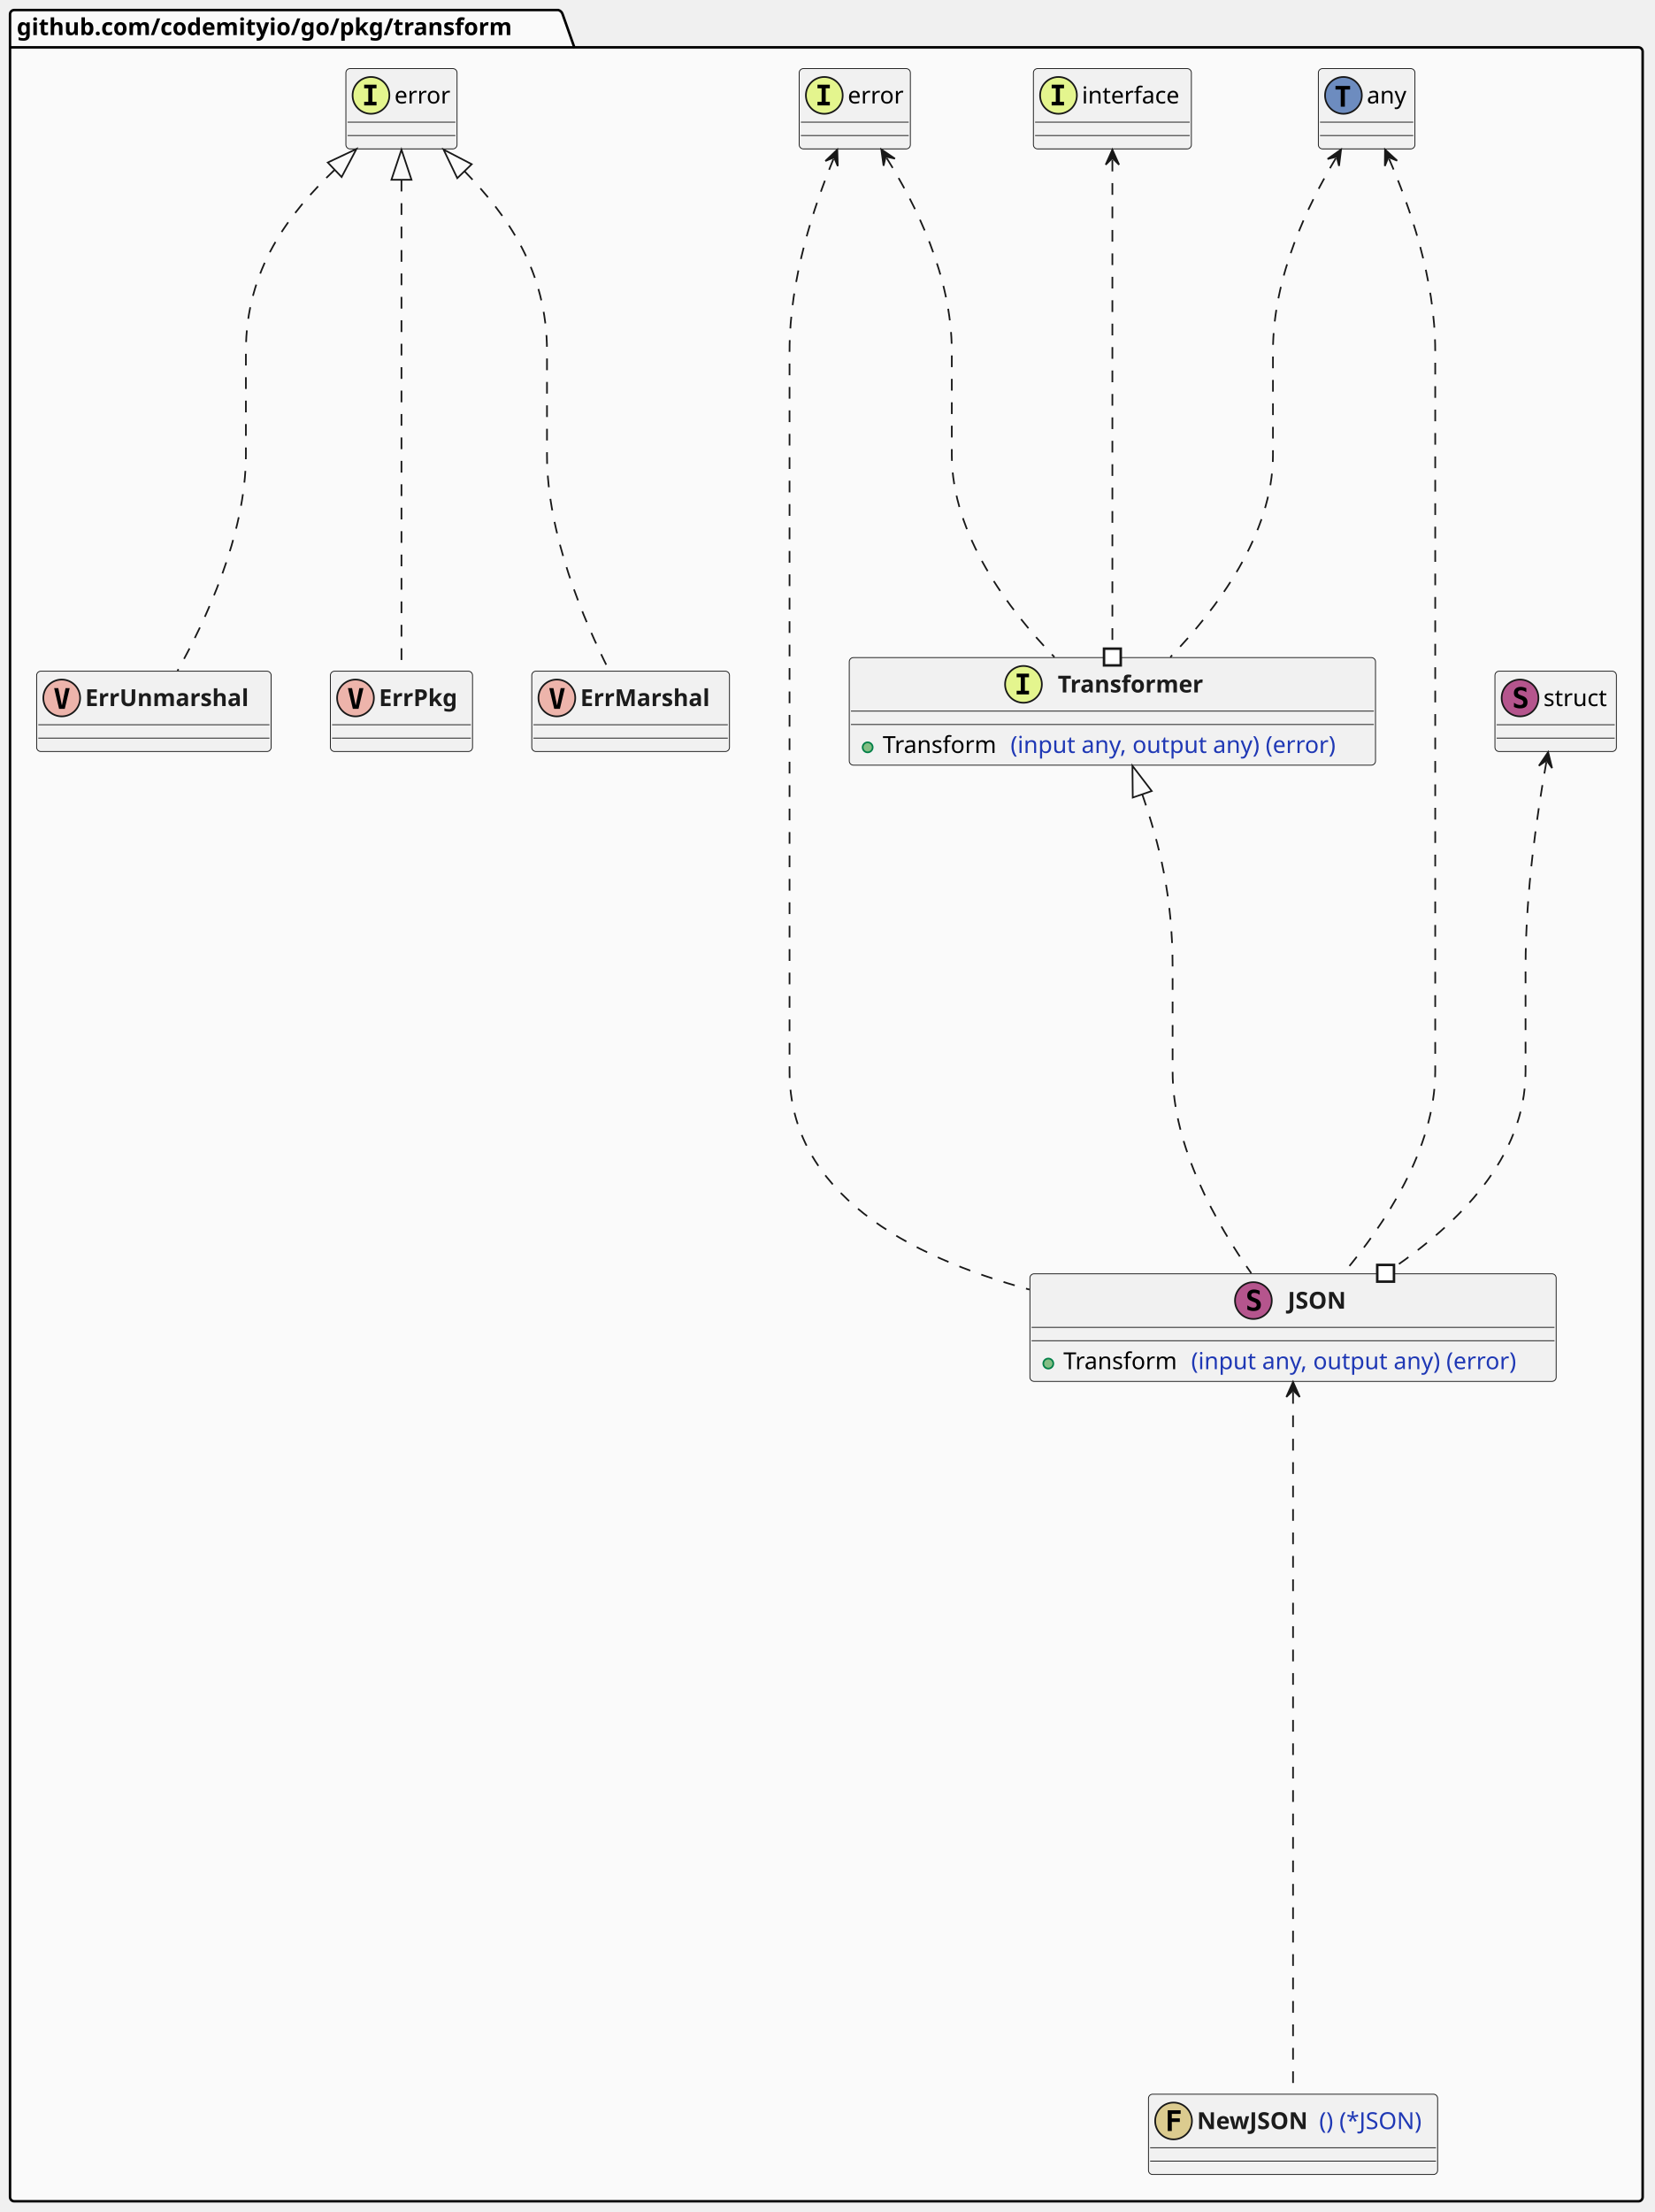
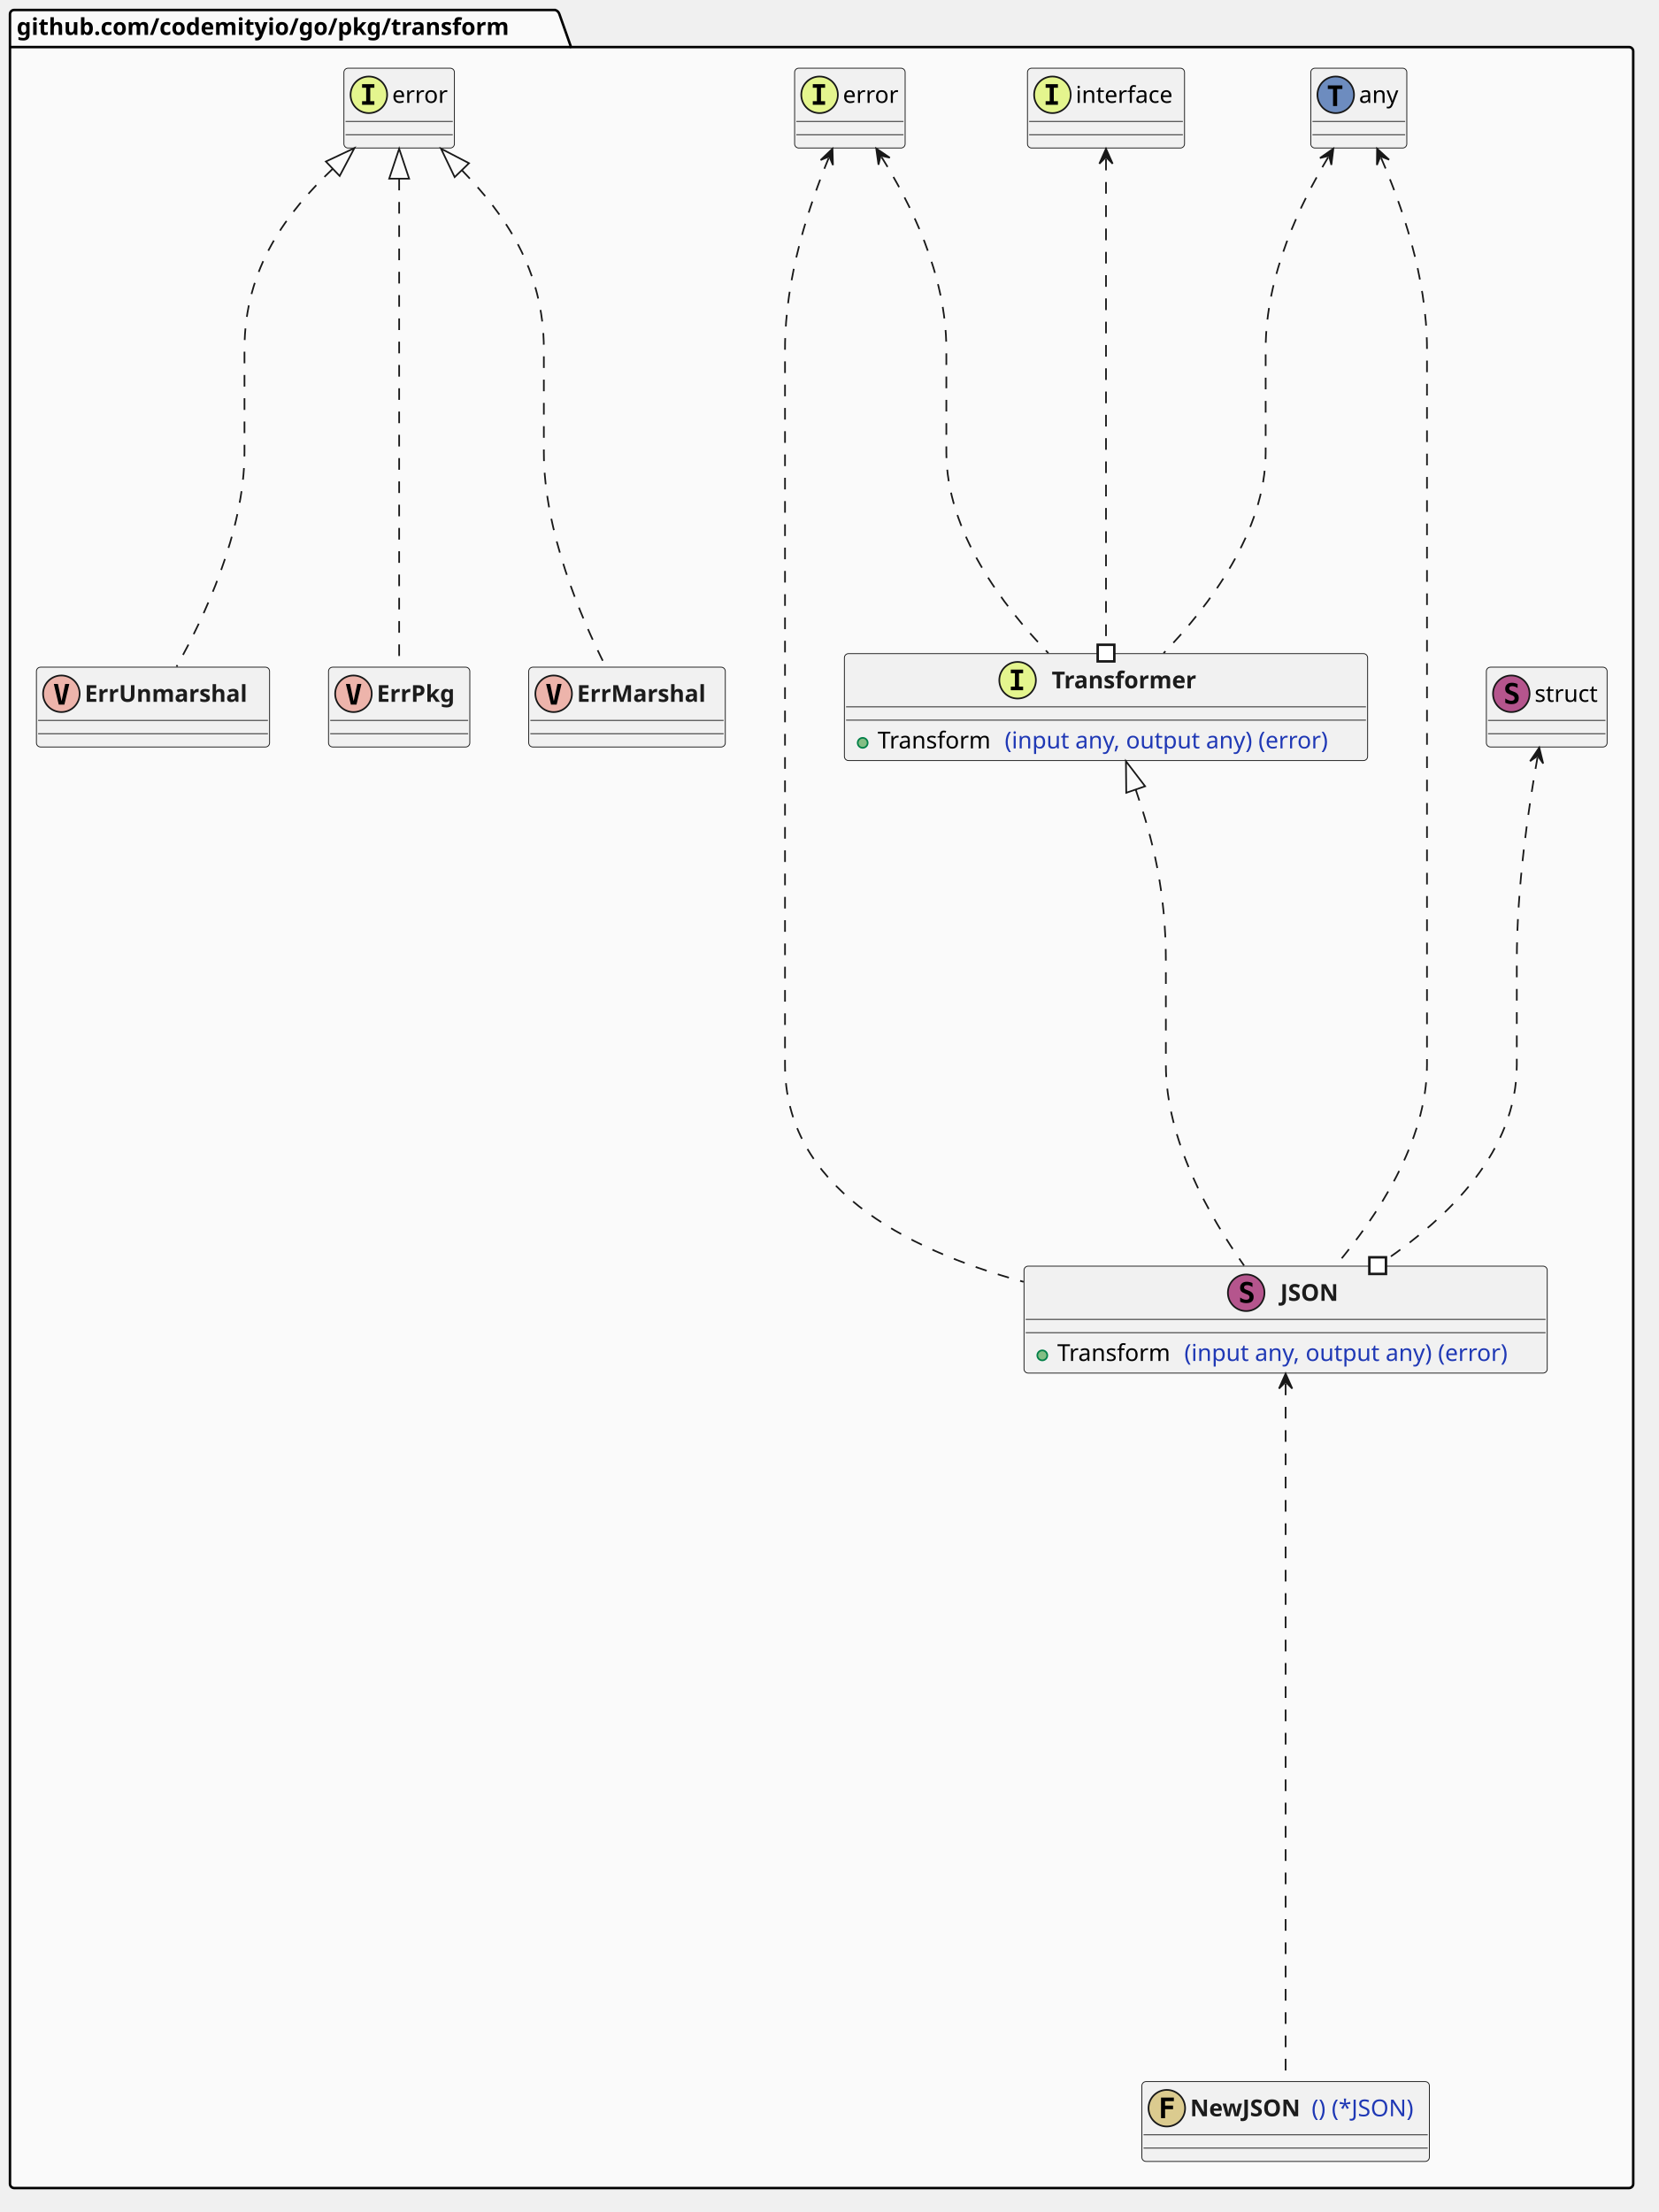
- <svg xmlns="http://www.w3.org/2000/svg" contentStyleType="text/css" data-diagram-type="CLASS" height="1322px" preserveAspectRatio="none" style="width:989px;height:1322px;background:#FFFFFF;" version="1.1" viewBox="0 0 989 1322" width="989px" zoomAndPan="magnify">
+ <svg xmlns="http://www.w3.org/2000/svg" contentStyleType="text/css" data-diagram-type="CLASS" height="1330px" preserveAspectRatio="none" style="width:997px;height:1330px;background:#FFFFFF;" version="1.1" viewBox="0 0 997 1330" width="997px" zoomAndPan="magnify">
  <defs />
  <g>
    <g class="cluster" data-qualified-name="github_com_codemityio_go_pkg_transform" data-source-line="7" id="ent0002">
      <path d="M8.5,6 L333.838,6 A3.75,3.75 0 0 1 336.338,8.5 L343.338,28.297 L979.5,28.297 A2.5,2.5 0 0 1 982,30.797 L982,1313.09 A2.5,2.5 0 0 1 979.5,1315.59 L8.5,1315.59 A2.5,2.5 0 0 1 6,1313.09 L6,8.5 A2.5,2.5 0 0 1 8.5,6" fill="#FAFAFA" style="stroke:#000000;stroke-width:1.5;" />
      <line style="stroke:#000000;stroke-width:1.5;" x1="6" x2="343.338" y1="28.297" y2="28.297" />
-       <text fill="#000000" font-family="sans-serif" font-size="14" font-weight="bold" lengthAdjust="spacing" textLength="324.338" x="10" y="20.995">github.com/codemityio/go/pkg/transform</text>
+       <text fill="#000000" font-family="sans-serif" font-size="14" font-weight="700" lengthAdjust="spacing" textLength="324.338" x="10" y="20.995">github.com/codemityio/go/pkg/transform</text>
    </g>
    <g class="entity" data-qualified-name="github_com_codemityio_go_pkg_transform.github_com_codemityio_go_pkg_transform_Transformer" data-source-line="8" id="ent0003">
      <rect fill="#F1F1F1" height="64.297" rx="2.5" ry="2.5" style="stroke:#181818;stroke-width:0.5;" width="314.6" x="507.7" y="393" />
      <ellipse cx="611.849" cy="409" fill="#E4F58E" rx="11" ry="11" style="stroke:#181818;stroke-width:1;" />
      <path d="M607.771,404.766 L607.771,402.609 L615.161,402.609 L615.161,404.766 L612.693,404.766 L612.693,412.844 L615.161,412.844 L615.161,415 L607.771,415 L607.771,412.844 L610.24,412.844 L610.24,404.766 L607.771,404.766 Z " fill="#000000" />
-       <text fill="#1C1C1C" font-family="sans-serif" font-size="14" font-weight="bold" lengthAdjust="spacing" textLength="97.802" x="632.349" y="413.847">Transformer</text>
+       <text fill="#1C1C1C" font-family="sans-serif" font-size="14" font-weight="700" lengthAdjust="spacing" textLength="97.802" x="632.349" y="413.847">Transformer</text>
      <line style="stroke:#181818;stroke-width:0.5;" x1="508.7" x2="821.3" y1="425" y2="425" />
      <line style="stroke:#181818;stroke-width:0.5;" x1="508.7" x2="821.3" y1="433" y2="433" />
      <g data-visibility-modifier="PUBLIC_METHOD">
        <ellipse cx="518.7" cy="446.648" fill="#84BE84" rx="3" ry="3" style="stroke:#038048;stroke-width:1;" />
      </g>
      <text fill="#000000" font-family="sans-serif" font-size="14" lengthAdjust="spacing" textLength="71.941" x="527.7" y="449.995">Transform</text>
      <text fill="#1F38B5" font-family="sans-serif" font-size="14" lengthAdjust="spacing" textLength="212.208" x="604.092" y="449.995">(input any, output any) (error)</text>
    </g>
    <g class="entity" data-qualified-name="github_com_codemityio_go_pkg_transform.github_com_codemityio_go_pkg_transform_JSON" data-source-line="11" id="ent0004">
      <rect fill="#F1F1F1" height="64.297" rx="2.5" ry="2.5" style="stroke:#181818;stroke-width:0.5;" width="314.6" x="615.7" y="761.29" />
      <ellipse cx="749.295" cy="777.29" fill="#B5558D" rx="11" ry="11" style="stroke:#181818;stroke-width:1;" />
      <path d="M748.779,777.852 Q746.92,777.149 746.264,776.384 Q745.623,775.602 745.623,774.29 Q745.623,772.602 746.701,771.634 Q747.779,770.665 749.654,770.665 Q750.514,770.665 751.357,770.868 Q752.217,771.056 753.06,771.446 L753.06,773.837 Q752.279,773.274 751.451,772.993 Q750.639,772.696 749.842,772.696 Q748.967,772.696 748.482,773.056 Q748.014,773.415 748.014,774.071 Q748.014,774.587 748.357,774.931 Q748.701,775.259 749.795,775.665 L750.857,776.071 Q752.342,776.618 753.045,777.524 Q753.764,778.431 753.764,779.806 Q753.764,781.681 752.654,782.602 Q751.545,783.524 749.295,783.524 Q748.373,783.524 747.451,783.306 Q746.529,783.087 745.67,782.665 L745.67,780.134 Q746.639,780.821 747.56,781.165 Q748.482,781.509 749.373,781.509 Q750.279,781.509 750.779,781.102 Q751.279,780.681 751.279,779.946 Q751.279,779.384 750.935,778.977 Q750.607,778.556 749.982,778.306 L748.779,777.852 Z " fill="#000000" />
-       <text fill="#1C1C1C" font-family="sans-serif" font-size="14" font-weight="bold" lengthAdjust="spacing" textLength="38.91" x="769.795" y="782.137">JSON</text>
+       <text fill="#1C1C1C" font-family="sans-serif" font-size="14" font-weight="700" lengthAdjust="spacing" textLength="38.91" x="769.795" y="782.137">JSON</text>
      <line style="stroke:#181818;stroke-width:0.5;" x1="616.7" x2="929.3" y1="793.29" y2="793.29" />
      <line style="stroke:#181818;stroke-width:0.5;" x1="616.7" x2="929.3" y1="801.29" y2="801.29" />
      <g data-visibility-modifier="PUBLIC_METHOD">
        <ellipse cx="626.7" cy="814.938" fill="#84BE84" rx="3" ry="3" style="stroke:#038048;stroke-width:1;" />
      </g>
      <text fill="#000000" font-family="sans-serif" font-size="14" lengthAdjust="spacing" textLength="71.941" x="635.7" y="818.285">Transform</text>
      <text fill="#1F38B5" font-family="sans-serif" font-size="14" lengthAdjust="spacing" textLength="212.208" x="712.092" y="818.285">(input any, output any) (error)</text>
    </g>
    <g class="entity" data-qualified-name="github_com_codemityio_go_pkg_transform.github_com_codemityio_go_pkg_transform_ErrPkg" data-source-line="14" id="ent0005">
      <rect fill="#F1F1F1" height="48" rx="2.5" ry="2.5" style="stroke:#181818;stroke-width:0.5;" width="84.965" x="197.52" y="401.14" />
      <ellipse cx="212.52" cy="417.14" fill="#EDB4AB" rx="11" ry="11" style="stroke:#181818;stroke-width:1;" />
      <path d="M212.629,421.593 L214.817,411.249 L217.286,411.249 L214.333,423.64 L210.942,423.64 L207.989,411.249 L210.458,411.249 L212.629,421.593 Z " fill="#000000" />
-       <text fill="#1C1C1C" font-family="sans-serif" font-size="14" font-weight="bold" lengthAdjust="spacing" textLength="52.965" x="226.52" y="421.987">ErrPkg</text>
+       <text fill="#1C1C1C" font-family="sans-serif" font-size="14" font-weight="700" lengthAdjust="spacing" textLength="52.965" x="226.52" y="421.987">ErrPkg</text>
      <line style="stroke:#181818;stroke-width:0.5;" x1="198.52" x2="281.485" y1="433.14" y2="433.14" />
      <line style="stroke:#181818;stroke-width:0.5;" x1="198.52" x2="281.485" y1="441.14" y2="441.14" />
    </g>
    <g class="entity" data-qualified-name="github_com_codemityio_go_pkg_transform.github_com_codemityio_go_pkg_transform_ErrMarshal" data-source-line="15" id="ent0006">
      <rect fill="#F1F1F1" height="48" rx="2.5" ry="2.5" style="stroke:#181818;stroke-width:0.5;" width="118.201" x="317.9" y="401.14" />
      <ellipse cx="332.9" cy="417.14" fill="#EDB4AB" rx="11" ry="11" style="stroke:#181818;stroke-width:1;" />
      <path d="M333.009,421.593 L335.197,411.249 L337.666,411.249 L334.712,423.64 L331.322,423.64 L328.369,411.249 L330.837,411.249 L333.009,421.593 Z " fill="#000000" />
-       <text fill="#1C1C1C" font-family="sans-serif" font-size="14" font-weight="bold" lengthAdjust="spacing" textLength="86.201" x="346.9" y="421.987">ErrMarshal</text>
+       <text fill="#1C1C1C" font-family="sans-serif" font-size="14" font-weight="700" lengthAdjust="spacing" textLength="86.201" x="346.9" y="421.987">ErrMarshal</text>
      <line style="stroke:#181818;stroke-width:0.5;" x1="318.9" x2="435.101" y1="433.14" y2="433.14" />
      <line style="stroke:#181818;stroke-width:0.5;" x1="318.9" x2="435.101" y1="441.14" y2="441.14" />
    </g>
    <g class="entity" data-qualified-name="github_com_codemityio_go_pkg_transform.github_com_codemityio_go_pkg_transform_ErrUnmarshal" data-source-line="16" id="ent0007">
      <rect fill="#F1F1F1" height="48" rx="2.5" ry="2.5" style="stroke:#181818;stroke-width:0.5;" width="140.192" x="21.9" y="401.14" />
      <ellipse cx="36.9" cy="417.14" fill="#EDB4AB" rx="11" ry="11" style="stroke:#181818;stroke-width:1;" />
      <path d="M37.009,421.593 L39.197,411.249 L41.666,411.249 L38.712,423.64 L35.322,423.64 L32.369,411.249 L34.837,411.249 L37.009,421.593 Z " fill="#000000" />
-       <text fill="#1C1C1C" font-family="sans-serif" font-size="14" font-weight="bold" lengthAdjust="spacing" textLength="108.192" x="50.9" y="421.987">ErrUnmarshal</text>
+       <text fill="#1C1C1C" font-family="sans-serif" font-size="14" font-weight="700" lengthAdjust="spacing" textLength="108.192" x="50.9" y="421.987">ErrUnmarshal</text>
      <line style="stroke:#181818;stroke-width:0.5;" x1="22.9" x2="161.092" y1="433.14" y2="433.14" />
      <line style="stroke:#181818;stroke-width:0.5;" x1="22.9" x2="161.092" y1="441.14" y2="441.14" />
    </g>
    <g class="entity" data-qualified-name="github_com_codemityio_go_pkg_transform.github_com_codemityio_go_pkg_transform_NewJSON" data-source-line="17" id="ent0008">
      <rect fill="#F1F1F1" height="48" rx="2.5" ry="2.5" style="stroke:#181818;stroke-width:0.5;" width="172.861" x="686.57" y="1251.59" />
      <ellipse cx="701.57" cy="1267.59" fill="#DBCB8F" rx="11" ry="11" style="stroke:#181818;stroke-width:1;" />
      <path d="M705.804,1263.356 L700.523,1263.356 L700.523,1266.027 L705.32,1266.027 L705.32,1268.184 L700.523,1268.184 L700.523,1273.59 L698.086,1273.59 L698.086,1261.199 L705.804,1261.199 L705.804,1263.356 Z " fill="#000000" />
-       <text fill="#1C1C1C" font-family="sans-serif" font-size="14" font-weight="bold" lengthAdjust="spacing" textLength="73.056" x="715.57" y="1272.437">NewJSON</text>
+       <text fill="#1C1C1C" font-family="sans-serif" font-size="14" font-weight="700" lengthAdjust="spacing" textLength="73.056" x="715.57" y="1272.437">NewJSON</text>
      <text fill="#1F38B5" font-family="sans-serif" font-size="14" lengthAdjust="spacing" textLength="67.806" x="788.626" y="1272.437">() (*JSON)</text>
      <line style="stroke:#181818;stroke-width:0.5;" x1="687.57" x2="858.431" y1="1283.59" y2="1283.59" />
      <line style="stroke:#181818;stroke-width:0.5;" x1="687.57" x2="858.431" y1="1291.59" y2="1291.59" />
    </g>
    <g class="entity" data-qualified-name="github_com_codemityio_go_pkg_transform._interface" data-source-line="20" id="ent0009">
      <rect fill="#F1F1F1" height="48" rx="2.5" ry="2.5" style="stroke:#181818;stroke-width:0.5;" width="94.439" x="617.78" y="41" />
      <ellipse cx="632.78" cy="57" fill="#E4F58E" rx="11" ry="11" style="stroke:#181818;stroke-width:1;" />
      <path d="M628.702,52.766 L628.702,50.609 L636.092,50.609 L636.092,52.766 L633.624,52.766 L633.624,60.844 L636.092,60.844 L636.092,63 L628.702,63 L628.702,60.844 L631.171,60.844 L631.171,52.766 L628.702,52.766 Z " fill="#000000" />
      <text fill="#000000" font-family="sans-serif" font-size="14" lengthAdjust="spacing" textLength="62.44" x="646.78" y="61.847">interface</text>
      <line style="stroke:#181818;stroke-width:0.5;" x1="618.78" x2="711.22" y1="73" y2="73" />
      <line style="stroke:#181818;stroke-width:0.5;" x1="618.78" x2="711.22" y1="81" y2="81" />
    </g>
    <g class="entity" data-qualified-name="github_com_codemityio_go_pkg_transform._any" data-source-line="21" id="ent0010">
      <rect fill="#F1F1F1" height="48" rx="2.5" ry="2.5" style="stroke:#181818;stroke-width:0.5;" width="57.737" x="788.13" y="41" />
      <ellipse cx="803.13" cy="57" fill="#6D8CBF" rx="11" ry="11" style="stroke:#181818;stroke-width:1;" />
      <path d="M803.974,63.75 L801.521,63.75 L801.521,53.5 L798.38,53.5 L798.38,51.359 L807.114,51.359 L807.114,53.5 L803.974,53.5 L803.974,63.75 Z " fill="#000000" />
      <text fill="#000000" font-family="sans-serif" font-size="14" lengthAdjust="spacing" textLength="25.737" x="817.13" y="61.847">any</text>
      <line style="stroke:#181818;stroke-width:0.5;" x1="789.13" x2="844.867" y1="73" y2="73" />
      <line style="stroke:#181818;stroke-width:0.5;" x1="789.13" x2="844.867" y1="81" y2="81" />
    </g>
    <g class="entity" data-qualified-name="github_com_codemityio_go_pkg_transform._error" data-source-line="22" id="ent0011">
      <rect fill="#F1F1F1" height="48" rx="2.5" ry="2.5" style="stroke:#181818;stroke-width:0.5;" width="66.446" x="477.78" y="41" />
      <ellipse cx="492.78" cy="57" fill="#E4F58E" rx="11" ry="11" style="stroke:#181818;stroke-width:1;" />
      <path d="M488.702,52.766 L488.702,50.609 L496.092,50.609 L496.092,52.766 L493.624,52.766 L493.624,60.844 L496.092,60.844 L496.092,63 L488.702,63 L488.702,60.844 L491.171,60.844 L491.171,52.766 L488.702,52.766 Z " fill="#000000" />
      <text fill="#000000" font-family="sans-serif" font-size="14" lengthAdjust="spacing" textLength="34.446" x="506.78" y="61.847">error</text>
      <line style="stroke:#181818;stroke-width:0.5;" x1="478.78" x2="543.226" y1="73" y2="73" />
      <line style="stroke:#181818;stroke-width:0.5;" x1="478.78" x2="543.226" y1="81" y2="81" />
    </g>
    <g class="entity" data-qualified-name="github_com_codemityio_go_pkg_transform._struct" data-source-line="23" id="ent0012">
      <rect fill="#F1F1F1" height="48" rx="2.5" ry="2.5" style="stroke:#181818;stroke-width:0.5;" width="72.599" x="893.7" y="401.14" />
      <ellipse cx="908.7" cy="417.14" fill="#B5558D" rx="11" ry="11" style="stroke:#181818;stroke-width:1;" />
      <path d="M908.184,417.702 Q906.325,416.999 905.669,416.234 Q905.028,415.452 905.028,414.14 Q905.028,412.452 906.106,411.484 Q907.184,410.515 909.059,410.515 Q909.919,410.515 910.763,410.718 Q911.622,410.906 912.466,411.296 L912.466,413.687 Q911.684,413.124 910.856,412.843 Q910.044,412.546 909.247,412.546 Q908.372,412.546 907.888,412.906 Q907.419,413.265 907.419,413.921 Q907.419,414.437 907.763,414.781 Q908.106,415.109 909.2,415.515 L910.263,415.921 Q911.747,416.468 912.45,417.374 Q913.169,418.281 913.169,419.656 Q913.169,421.531 912.059,422.452 Q910.95,423.374 908.7,423.374 Q907.778,423.374 906.856,423.156 Q905.934,422.937 905.075,422.515 L905.075,419.984 Q906.044,420.671 906.966,421.015 Q907.888,421.359 908.778,421.359 Q909.684,421.359 910.184,420.952 Q910.684,420.531 910.684,419.796 Q910.684,419.234 910.341,418.827 Q910.013,418.406 909.388,418.156 L908.184,417.702 Z " fill="#000000" />
      <text fill="#000000" font-family="sans-serif" font-size="14" lengthAdjust="spacing" textLength="40.599" x="922.7" y="421.987">struct</text>
      <line style="stroke:#181818;stroke-width:0.5;" x1="894.7" x2="965.299" y1="433.14" y2="433.14" />
      <line style="stroke:#181818;stroke-width:0.5;" x1="894.7" x2="965.299" y1="441.14" y2="441.14" />
    </g>
    <g class="entity" data-qualified-name="github_com_codemityio_go_pkg_transform.error" data-source-line="26" id="ent0013">
      <rect fill="#F1F1F1" height="48" rx="2.5" ry="2.5" style="stroke:#181818;stroke-width:0.5;" width="66.446" x="206.78" y="41" />
      <ellipse cx="221.78" cy="57" fill="#E4F58E" rx="11" ry="11" style="stroke:#181818;stroke-width:1;" />
      <path d="M217.702,52.766 L217.702,50.609 L225.093,50.609 L225.093,52.766 L222.624,52.766 L222.624,60.844 L225.093,60.844 L225.093,63 L217.702,63 L217.702,60.844 L220.171,60.844 L220.171,52.766 L217.702,52.766 Z " fill="#000000" />
      <text fill="#000000" font-family="sans-serif" font-size="14" lengthAdjust="spacing" textLength="34.446" x="235.78" y="61.847">error</text>
      <line style="stroke:#181818;stroke-width:0.5;" x1="207.78" x2="272.226" y1="73" y2="73" />
      <line style="stroke:#181818;stroke-width:0.5;" x1="207.78" x2="272.226" y1="81" y2="81" />
    </g>
    <g class="link" data-entity-1="ent0009" data-entity-2="ent0003" data-link-type="dependency" data-source-line="31" id="lnk15">
      <path codeLine="31" d="M665,95.44 C665,123.94 665,167.5 665,210 C665,210 665,210 665,272 C665,313.73 665,356.91 665,387.67" fill="none" id="_interface-github_com_codemityio_go_pkg_transform_Transformer" style="stroke:#181818;stroke-width:1;stroke-dasharray:7,7;" />
      <polygon fill="#181818" points="665,89.44,661,98.44,665,94.44,669,98.44,665,89.44" style="stroke:#181818;stroke-width:1;" />
      <rect fill="#FFFFFF" height="10" style="stroke:#181818;stroke-width:1.5;" width="10" x="660" y="387.67" />
    </g>
    <g class="link" data-entity-1="ent0010" data-entity-2="ent0003" data-link-type="dependency" data-source-line="32" id="lnk17">
      <path codeLine="32" d="M798.613,94.515 C782.033,122.145 761,164.93 761,210 C761,210 761,210 761,272 C761,319.47 727.16,364.21 699.66,392.72" fill="none" id="_any-backto-github_com_codemityio_go_pkg_transform_Transformer" style="stroke:#181818;stroke-width:1;stroke-dasharray:7,7;" />
      <polygon fill="#181818" points="801.7,89.37,793.639,95.029,799.127,93.657,800.499,99.145,801.7,89.37" style="stroke:#181818;stroke-width:1;" />
    </g>
    <g class="link" data-entity-1="ent0011" data-entity-2="ent0003" data-link-type="dependency" data-source-line="33" id="lnk19">
      <path codeLine="33" d="M530.023,94.383 C547.193,121.943 569,164.72 569,210 C569,210 569,210 569,272 C569,319.47 602.84,364.21 630.34,392.72" fill="none" id="_error-backto-github_com_codemityio_go_pkg_transform_Transformer" style="stroke:#181818;stroke-width:1;stroke-dasharray:7,7;" />
      <polygon fill="#181818" points="526.85,89.29,528.214,99.044,529.494,93.534,535.004,94.814,526.85,89.29" style="stroke:#181818;stroke-width:1;" />
    </g>
    <g class="link" data-entity-1="ent0012" data-entity-2="ent0004" data-link-type="dependency" data-source-line="34" id="lnk21">
      <path codeLine="34" d="M924.443,455.406 C919.113,485.186 912,532.41 912,578.29 C912,578.29 912,578.29 912,640.29 C912,692.35 871.223,731.552 832.463,758.141" fill="none" id="_struct-github_com_codemityio_go_pkg_transform_JSON" style="stroke:#181818;stroke-width:1;stroke-dasharray:7,7;" />
      <polygon fill="#181818" points="925.5,449.5,919.977,457.654,924.619,454.422,927.852,459.064,925.5,449.5" style="stroke:#181818;stroke-width:1;" />
      <rect fill="#FFFFFF" height="10" style="stroke:#181818;stroke-width:1.5;" width="10" x="823.34" y="755.97" />
    </g>
    <g class="link" data-entity-1="ent0003" data-entity-2="ent0004" data-link-type="extension" data-source-line="35" id="lnk23">
      <path codeLine="35" d="M682.848,474.71 C693.318,505.13 701,535.68 701,578.29 C701,578.29 701,578.29 701,640.29 C701,685.44 727.22,731.51 748.02,760.95" fill="none" id="github_com_codemityio_go_pkg_transform_Transformer-backto-github_com_codemityio_go_pkg_transform_JSON" style="stroke:#181818;stroke-width:1;stroke-dasharray:7,7;" />
      <polygon fill="none" points="676.99,457.69,677.175,476.663,688.521,472.757,676.99,457.69" style="stroke:#181818;stroke-width:1;" />
    </g>
    <g class="link" data-entity-1="ent0010" data-entity-2="ent0004" data-link-type="dependency" data-source-line="36" id="lnk25">
      <path codeLine="36" d="M830.375,94.865 C842.515,122.885 858,166.07 858,210 C858,210 858,210 858,640.29 C858,686.59 827.64,731.89 803.21,760.85" fill="none" id="_any-backto-github_com_codemityio_go_pkg_transform_JSON" style="stroke:#181818;stroke-width:1;stroke-dasharray:7,7;" />
      <polygon fill="#181818" points="827.99,89.36,827.898,99.208,829.978,93.948,835.238,96.028,827.99,89.36" style="stroke:#181818;stroke-width:1;" />
    </g>
    <g class="link" data-entity-1="ent0011" data-entity-2="ent0004" data-link-type="dependency" data-source-line="37" id="lnk27">
      <path codeLine="37" d="M498.267,94.969 C486.717,123.039 472,166.22 472,210 C472,210 472,210 472,640.29 C472,712.9 542.62,750.87 615.45,770.71" fill="none" id="_error-backto-github_com_codemityio_go_pkg_transform_JSON" style="stroke:#181818;stroke-width:1;stroke-dasharray:7,7;" />
      <polygon fill="#181818" points="500.55,89.42,493.426,96.221,498.647,94.044,500.824,99.265,500.55,89.42" style="stroke:#181818;stroke-width:1;" />
    </g>
    <g class="link" data-entity-1="ent0013" data-entity-2="ent0005" data-link-type="extension" data-source-line="38" id="lnk29">
      <path codeLine="38" d="M240,107.44 C240,135.94 240,167.5 240,210 C240,210 240,210 240,272 C240,317.56 240,370.8 240,400.69" fill="none" id="error-backto-github_com_codemityio_go_pkg_transform_ErrPkg" style="stroke:#181818;stroke-width:1;stroke-dasharray:7,7;" />
      <polygon fill="none" points="240,89.44,234,107.44,246,107.44,240,89.44" style="stroke:#181818;stroke-width:1;" />
    </g>
    <g class="link" data-entity-1="ent0013" data-entity-2="ent0006" data-link-type="extension" data-source-line="39" id="lnk31">
      <path codeLine="39" d="M277.684,102.309 C303.384,128.839 327,161.8 327,210 C327,210 327,210 327,272 C327,319.54 349.31,371.46 364.12,400.69" fill="none" id="error-backto-github_com_codemityio_go_pkg_transform_ErrMarshal" style="stroke:#181818;stroke-width:1;stroke-dasharray:7,7;" />
      <polygon fill="none" points="265.16,89.38,273.375,106.483,281.994,98.134,265.16,89.38" style="stroke:#181818;stroke-width:1;" />
    </g>
    <g class="link" data-entity-1="ent0013" data-entity-2="ent0007" data-link-type="extension" data-source-line="40" id="lnk33">
      <path codeLine="40" d="M200.084,101.463 C172.614,127.703 147,160.89 147,210 C147,210 147,210 147,272 C147,320.03 122.46,371.78 106.16,400.85" fill="none" id="error-backto-github_com_codemityio_go_pkg_transform_ErrUnmarshal" style="stroke:#181818;stroke-width:1;stroke-dasharray:7,7;" />
      <polygon fill="none" points="213.1,89.03,195.94,97.124,204.228,105.802,213.1,89.03" style="stroke:#181818;stroke-width:1;" />
    </g>
    <g class="link" data-entity-1="ent0004" data-entity-2="ent0008" data-link-type="dependency" data-source-line="41" id="lnk35">
      <path codeLine="41" d="M773,831.91 C773,862.68 773,904.85 773,946.59 C773,946.59 773,946.59 773,1130.59 C773,1173.09 773,1222.65 773,1251.14" fill="none" id="github_com_codemityio_go_pkg_transform_JSON-backto-github_com_codemityio_go_pkg_transform_NewJSON" style="stroke:#181818;stroke-width:1;stroke-dasharray:7,7;" />
      <polygon fill="#181818" points="773,825.91,769,834.91,773,830.91,777,834.91,773,825.91" style="stroke:#181818;stroke-width:1;" />
    </g>
  </g>
</svg>
